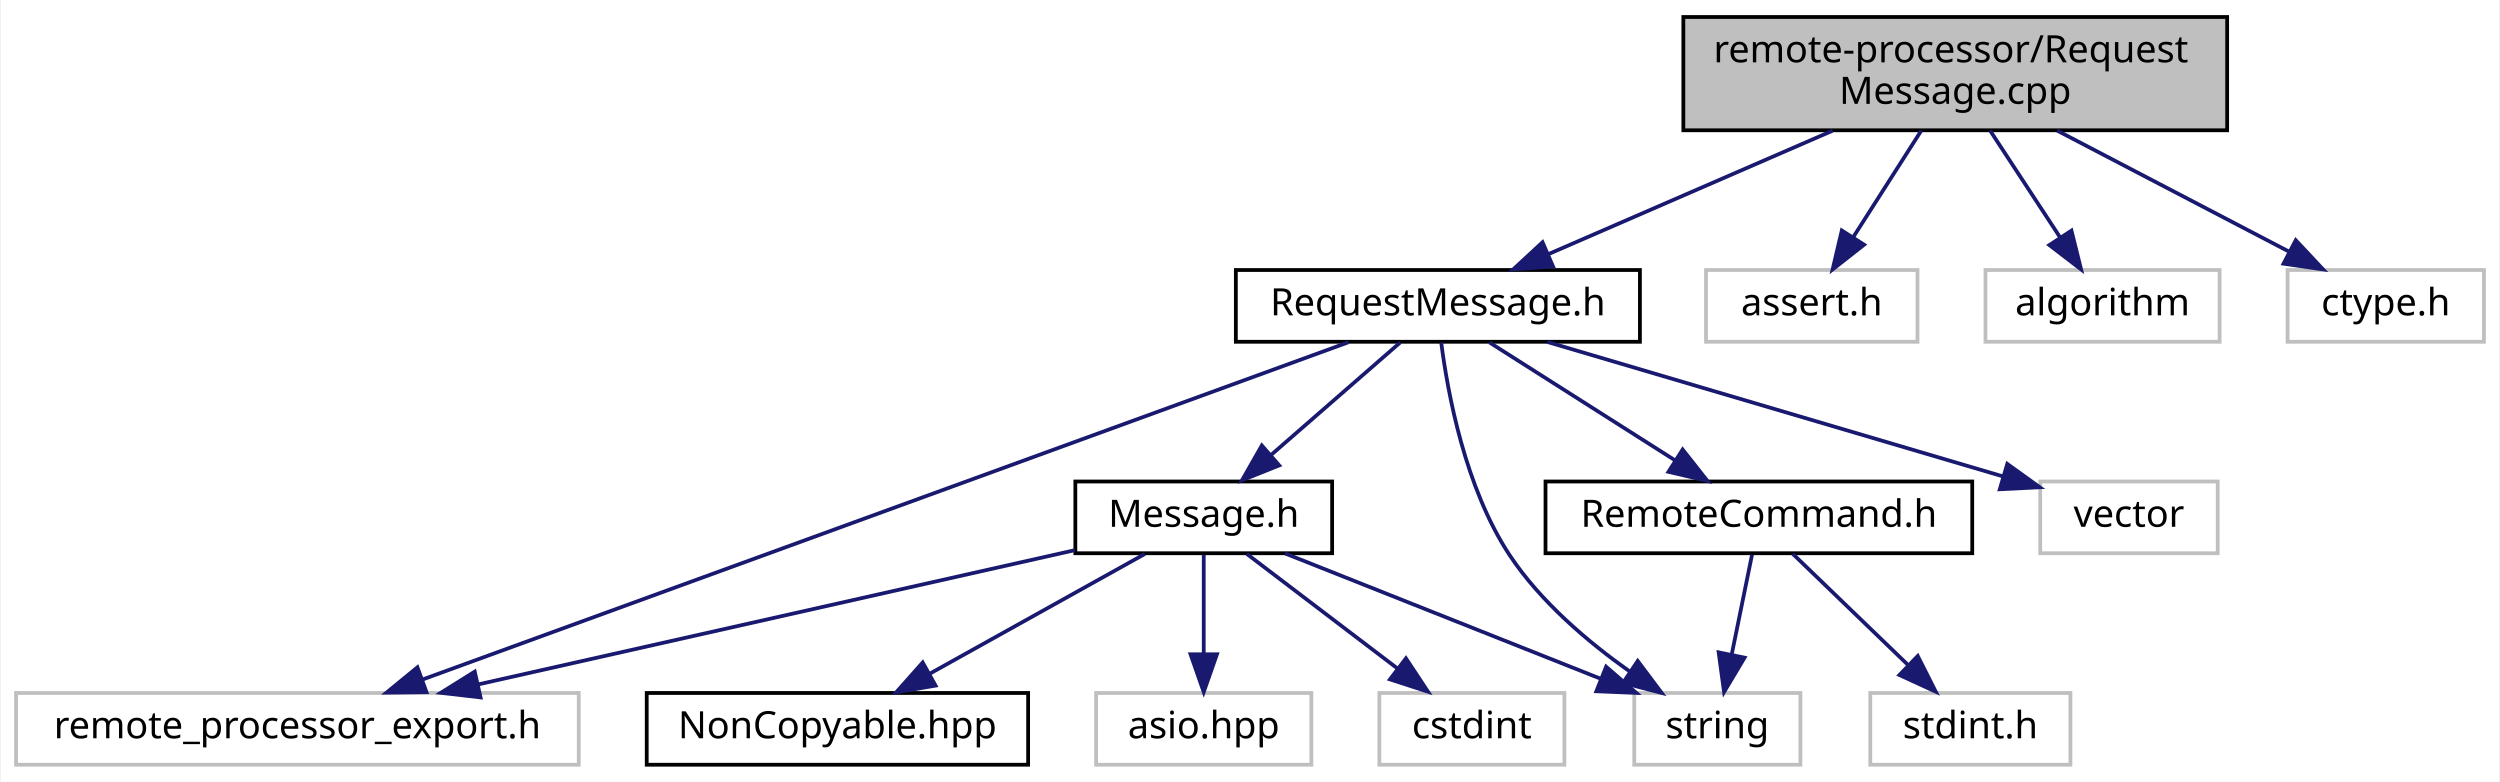
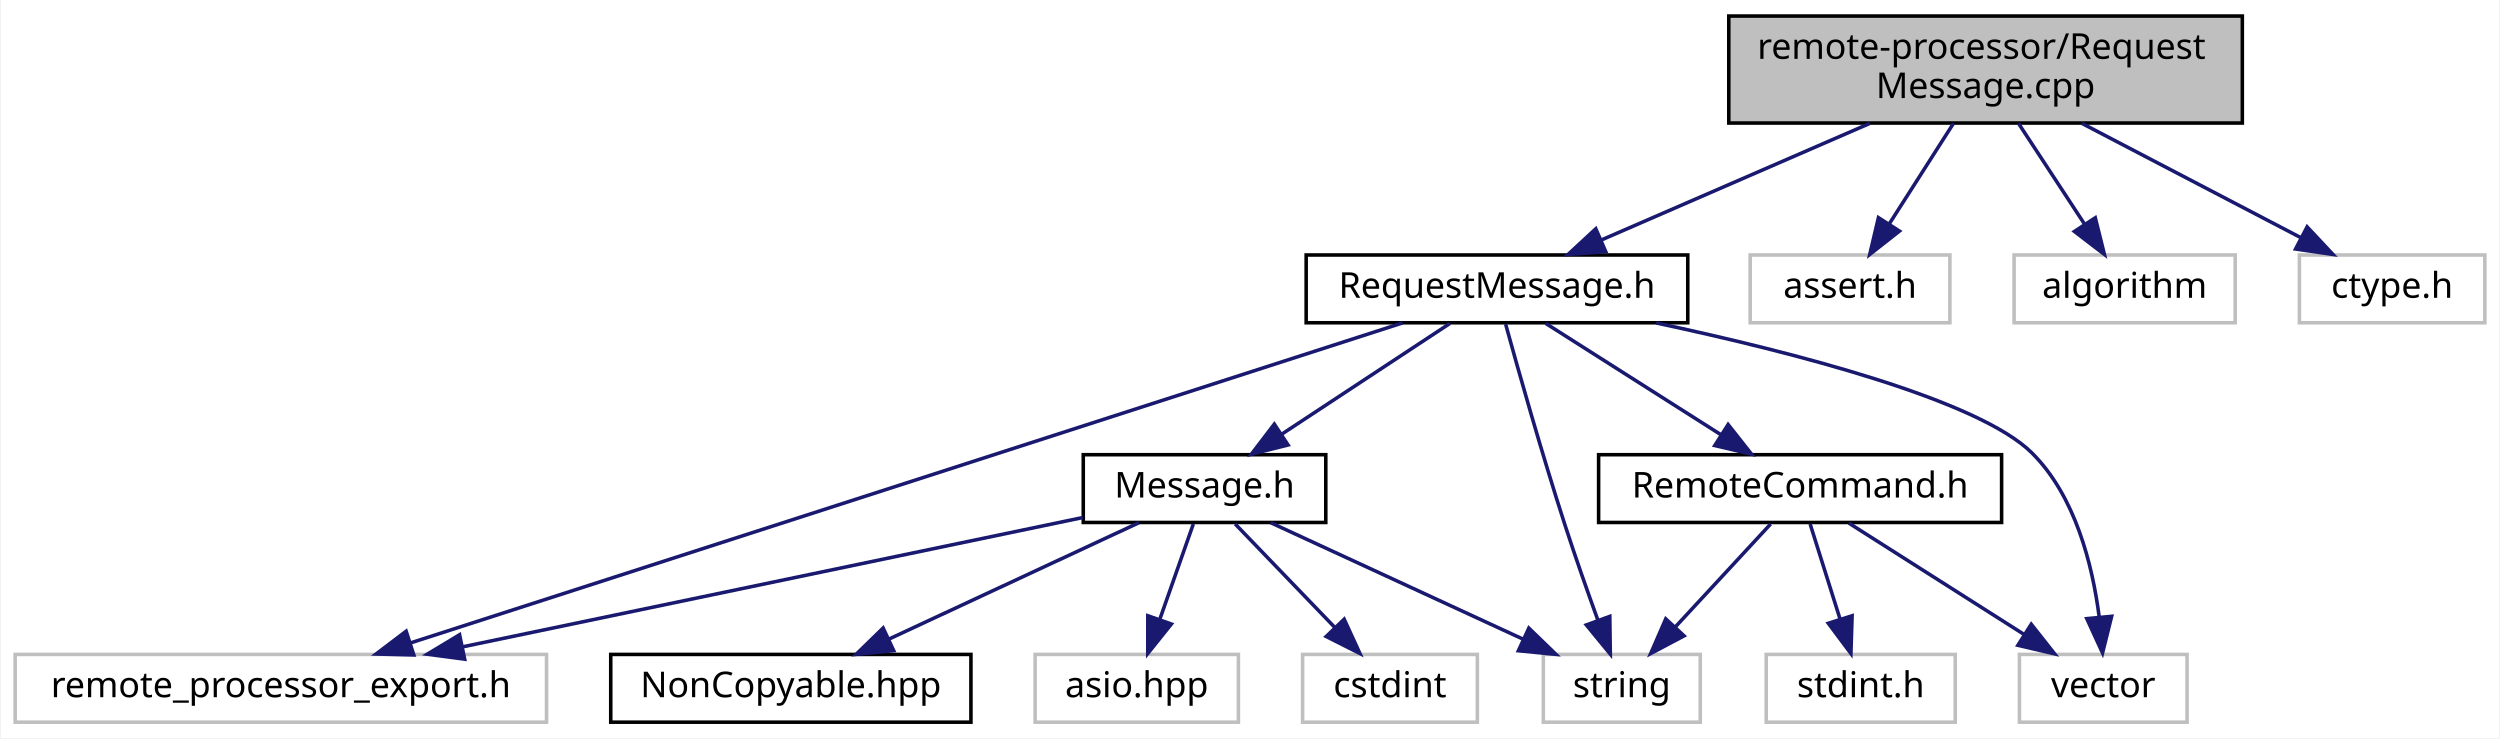
- <svg xmlns="http://www.w3.org/2000/svg" xmlns:xlink="http://www.w3.org/1999/xlink" width="662pt" height="207pt" viewBox="0.00 0.00 661.50 207.00">
+ <svg xmlns="http://www.w3.org/2000/svg" xmlns:xlink="http://www.w3.org/1999/xlink" width="701pt" height="207pt" viewBox="0.00 0.00 700.50 207.00">
  <g id="graph0" class="graph" transform="scale(1 1) rotate(0) translate(4 203)">
-     <polygon fill="white" stroke="none" points="-4,4 -4,-203 657.5,-203 657.5,4 -4,4" />
+     <polygon fill="white" stroke="none" points="-4,4 -4,-203 696.5,-203 696.5,4 -4,4" />
    <g id="node1" class="node">
-       <polygon fill="#bfbfbf" stroke="black" points="441.5,-168.5 441.5,-198.5 585.5,-198.5 585.5,-168.5 441.5,-168.5" />
-       <text text-anchor="start" x="449.5" y="-186.5" font-family="Verdana" font-size="10.00">remote-processor/Request</text>
-       <text text-anchor="middle" x="513.5" y="-175.5" font-family="Verdana" font-size="10.00">Message.cpp</text>
+       <polygon fill="#bfbfbf" stroke="black" points="480.5,-168.5 480.5,-198.5 624.5,-198.5 624.5,-168.5 480.5,-168.5" />
+       <text text-anchor="start" x="488.5" y="-186.5" font-family="Verdana" font-size="10.00">remote-processor/Request</text>
+       <text text-anchor="middle" x="552.5" y="-175.5" font-family="Verdana" font-size="10.00">Message.cpp</text>
    </g>
    <g id="node2" class="node">
      <g id="a_node2">
        <a xlink:href="RequestMessage_8h.html" target="_top" xlink:title="RequestMessage.h">
-           <polygon fill="white" stroke="black" points="323,-112.5 323,-131.5 430,-131.5 430,-112.5 323,-112.5" />
-           <text text-anchor="middle" x="376.5" y="-119.5" font-family="Verdana" font-size="10.00">RequestMessage.h</text>
+           <polygon fill="white" stroke="black" points="362,-112.5 362,-131.5 469,-131.5 469,-112.5 362,-112.5" />
+           <text text-anchor="middle" x="415.5" y="-119.5" font-family="Verdana" font-size="10.00">RequestMessage.h</text>
        </a>
      </g>
    </g>
    <g id="edge1" class="edge">
-       <path fill="none" stroke="midnightblue" d="M481.033,-168.399C458.149,-158.461 427.766,-145.265 405.656,-135.662" />
-       <polygon fill="midnightblue" stroke="midnightblue" points="407.001,-132.431 396.435,-131.658 404.213,-138.852 407.001,-132.431" />
+       <path fill="none" stroke="midnightblue" d="M520.033,-168.399C497.149,-158.461 466.766,-145.265 444.656,-135.662" />
+       <polygon fill="midnightblue" stroke="midnightblue" points="446.001,-132.431 435.435,-131.658 443.213,-138.852 446.001,-132.431" />
    </g>
    <g id="node12" class="node">
-       <polygon fill="white" stroke="#bfbfbf" points="447.5,-112.5 447.5,-131.5 503.5,-131.5 503.5,-112.5 447.5,-112.5" />
-       <text text-anchor="middle" x="475.5" y="-119.5" font-family="Verdana" font-size="10.00">assert.h</text>
+       <polygon fill="white" stroke="#bfbfbf" points="486.5,-112.5 486.5,-131.5 542.5,-131.5 542.5,-112.5 486.5,-112.5" />
+       <text text-anchor="middle" x="514.5" y="-119.5" font-family="Verdana" font-size="10.00">assert.h</text>
    </g>
-     <g id="edge14" class="edge">
-       <path fill="none" stroke="midnightblue" d="M504.495,-168.399C499.087,-159.932 492.168,-149.099 486.446,-140.139" />
-       <polygon fill="midnightblue" stroke="midnightblue" points="489.362,-138.202 481.029,-131.658 483.462,-141.97 489.362,-138.202" />
+     <g id="edge15" class="edge">
+       <path fill="none" stroke="midnightblue" d="M543.495,-168.399C538.087,-159.932 531.168,-149.099 525.446,-140.139" />
+       <polygon fill="midnightblue" stroke="midnightblue" points="528.362,-138.202 520.029,-131.658 522.462,-141.97 528.362,-138.202" />
    </g>
    <g id="node13" class="node">
-       <polygon fill="white" stroke="#bfbfbf" points="521.5,-112.5 521.5,-131.5 583.5,-131.5 583.5,-112.5 521.5,-112.5" />
-       <text text-anchor="middle" x="552.5" y="-119.5" font-family="Verdana" font-size="10.00">algorithm</text>
+       <polygon fill="white" stroke="#bfbfbf" points="560.5,-112.5 560.5,-131.5 622.5,-131.5 622.5,-112.5 560.5,-112.5" />
+       <text text-anchor="middle" x="591.5" y="-119.5" font-family="Verdana" font-size="10.00">algorithm</text>
    </g>
-     <g id="edge15" class="edge">
-       <path fill="none" stroke="midnightblue" d="M522.742,-168.399C528.293,-159.932 535.393,-149.099 541.266,-140.139" />
-       <polygon fill="midnightblue" stroke="midnightblue" points="544.27,-141.94 546.825,-131.658 538.416,-138.103 544.27,-141.94" />
+     <g id="edge16" class="edge">
+       <path fill="none" stroke="midnightblue" d="M561.742,-168.399C567.293,-159.932 574.393,-149.099 580.266,-140.139" />
+       <polygon fill="midnightblue" stroke="midnightblue" points="583.27,-141.94 585.825,-131.658 577.416,-138.103 583.27,-141.94" />
    </g>
    <g id="node14" class="node">
-       <polygon fill="white" stroke="#bfbfbf" points="601.5,-112.5 601.5,-131.5 653.5,-131.5 653.5,-112.5 601.5,-112.5" />
-       <text text-anchor="middle" x="627.5" y="-119.5" font-family="Verdana" font-size="10.00">ctype.h</text>
+       <polygon fill="white" stroke="#bfbfbf" points="640.5,-112.5 640.5,-131.5 692.5,-131.5 692.5,-112.5 640.5,-112.5" />
+       <text text-anchor="middle" x="666.5" y="-119.5" font-family="Verdana" font-size="10.00">ctype.h</text>
    </g>
-     <g id="edge16" class="edge">
-       <path fill="none" stroke="midnightblue" d="M540.516,-168.399C559.131,-158.684 583.71,-145.855 601.991,-136.314" />
-       <polygon fill="midnightblue" stroke="midnightblue" points="603.666,-139.388 610.912,-131.658 600.427,-133.182 603.666,-139.388" />
+     <g id="edge17" class="edge">
+       <path fill="none" stroke="midnightblue" d="M579.516,-168.399C598.131,-158.684 622.71,-145.855 640.991,-136.314" />
+       <polygon fill="midnightblue" stroke="midnightblue" points="642.666,-139.388 649.912,-131.658 639.427,-133.182 642.666,-139.388" />
    </g>
    <g id="node3" class="node">
      <polygon fill="white" stroke="#bfbfbf" points="0,-0.5 0,-19.5 149,-19.5 149,-0.5 0,-0.5" />
      <text text-anchor="middle" x="74.5" y="-7.5" font-family="Verdana" font-size="10.00">remote_processor_export.h</text>
    </g>
    <g id="edge2" class="edge">
-       <path fill="none" stroke="midnightblue" d="M352.803,-112.368C299.325,-92.89 169.161,-45.479 107.69,-23.089" />
-       <polygon fill="midnightblue" stroke="midnightblue" points="108.681,-19.725 98.087,-19.591 106.286,-26.303 108.681,-19.725" />
+       <path fill="none" stroke="midnightblue" d="M389.026,-112.46C328.472,-92.926 179.784,-44.963 110.776,-22.702" />
+       <polygon fill="midnightblue" stroke="midnightblue" points="111.784,-19.349 101.192,-19.61 109.635,-26.012 111.784,-19.349" />
    </g>
    <g id="node4" class="node">
      <g id="a_node4">
        <a xlink:href="Message_8h.html" target="_top" xlink:title="Message.h">
-           <polygon fill="white" stroke="black" points="280.5,-56.5 280.5,-75.5 348.5,-75.5 348.5,-56.5 280.5,-56.5" />
-           <text text-anchor="middle" x="314.5" y="-63.5" font-family="Verdana" font-size="10.00">Message.h</text>
+           <polygon fill="white" stroke="black" points="299.5,-56.5 299.5,-75.5 367.5,-75.5 367.5,-56.5 299.5,-56.5" />
+           <text text-anchor="middle" x="333.5" y="-63.5" font-family="Verdana" font-size="10.00">Message.h</text>
        </a>
      </g>
    </g>
    <g id="edge3" class="edge">
-       <path fill="none" stroke="midnightblue" d="M366.539,-112.324C357.373,-104.341 343.563,-92.313 332.472,-82.653" />
-       <polygon fill="midnightblue" stroke="midnightblue" points="334.482,-79.762 324.643,-75.834 329.885,-85.041 334.482,-79.762" />
+       <path fill="none" stroke="midnightblue" d="M402.325,-112.324C389.653,-103.979 370.267,-91.212 355.294,-81.352" />
+       <polygon fill="midnightblue" stroke="midnightblue" points="356.919,-78.231 346.642,-75.654 353.069,-84.078 356.919,-78.231" />
    </g>
    <g id="node7" class="node">
      <polygon fill="white" stroke="#bfbfbf" points="428.5,-0.5 428.5,-19.5 472.5,-19.5 472.5,-0.5 428.5,-0.5" />
      <text text-anchor="middle" x="450.5" y="-7.5" font-family="Verdana" font-size="10.00">string</text>
    </g>
-     <g id="edge13" class="edge">
-       <path fill="none" stroke="midnightblue" d="M377.384,-112.319C379.069,-99.168 383.689,-73.843 395.5,-56 403.668,-43.661 416.254,-33.007 427.327,-25.166" />
-       <polygon fill="midnightblue" stroke="midnightblue" points="429.414,-27.981 435.769,-19.504 425.514,-22.168 429.414,-27.981" />
+     <g id="edge14" class="edge">
+       <path fill="none" stroke="midnightblue" d="M417.922,-112.12C421.388,-99.558 428.056,-75.911 434.5,-56 437.376,-47.114 440.819,-37.336 443.773,-29.171" />
+       <polygon fill="midnightblue" stroke="midnightblue" points="447.134,-30.171 447.285,-19.577 440.56,-27.764 447.134,-30.171" />
    </g>
    <g id="node9" class="node">
      <g id="a_node9">
        <a xlink:href="RemoteCommand_8h.html" target="_top" xlink:title="RemoteCommand.h">
-           <polygon fill="white" stroke="black" points="405,-56.5 405,-75.5 518,-75.5 518,-56.5 405,-56.5" />
-           <text text-anchor="middle" x="461.5" y="-63.5" font-family="Verdana" font-size="10.00">RemoteCommand.h</text>
+           <polygon fill="white" stroke="black" points="444,-56.5 444,-75.5 557,-75.5 557,-56.5 444,-56.5" />
+           <text text-anchor="middle" x="500.5" y="-63.5" font-family="Verdana" font-size="10.00">RemoteCommand.h</text>
        </a>
      </g>
    </g>
    <g id="edge9" class="edge">
-       <path fill="none" stroke="midnightblue" d="M390.157,-112.324C403.416,-103.9 423.768,-90.971 439.346,-81.074" />
-       <polygon fill="midnightblue" stroke="midnightblue" points="441.313,-83.971 447.877,-75.654 437.56,-78.063 441.313,-83.971" />
+       <path fill="none" stroke="midnightblue" d="M429.157,-112.324C442.416,-103.9 462.768,-90.971 478.346,-81.074" />
+       <polygon fill="midnightblue" stroke="midnightblue" points="480.313,-83.971 486.877,-75.654 476.56,-78.063 480.313,-83.971" />
    </g>
    <g id="node11" class="node">
-       <polygon fill="white" stroke="#bfbfbf" points="536,-56.5 536,-75.5 583,-75.5 583,-56.5 536,-56.5" />
-       <text text-anchor="middle" x="559.5" y="-63.5" font-family="Verdana" font-size="10.00">vector</text>
+       <polygon fill="white" stroke="#bfbfbf" points="562,-0.5 562,-19.5 609,-19.5 609,-0.5 562,-0.5" />
+       <text text-anchor="middle" x="585.5" y="-7.5" font-family="Verdana" font-size="10.00">vector</text>
    </g>
-     <g id="edge12" class="edge">
-       <path fill="none" stroke="midnightblue" d="M405.497,-112.444C438.336,-102.753 491.749,-86.992 526.25,-76.811" />
-       <polygon fill="midnightblue" stroke="midnightblue" points="527.276,-80.158 535.876,-73.971 525.294,-73.444 527.276,-80.158" />
+     <g id="edge13" class="edge">
+       <path fill="none" stroke="midnightblue" d="M460.14,-112.447C498.713,-104.212 550.548,-90.847 565.5,-76 577.664,-63.922 582.463,-44.636 584.339,-30.204" />
+       <polygon fill="midnightblue" stroke="midnightblue" points="587.857,-30.182 585.302,-19.9 580.887,-29.531 587.857,-30.182" />
    </g>
    <g id="edge8" class="edge">
-       <path fill="none" stroke="midnightblue" d="M280.369,-57.321C239.014,-48.016 169.088,-32.282 122.363,-21.769" />
-       <polygon fill="midnightblue" stroke="midnightblue" points="122.998,-18.325 112.473,-19.544 121.461,-25.154 122.998,-18.325" />
+       <path fill="none" stroke="midnightblue" d="M299.374,-57.885C254.946,-48.622 176.911,-32.352 125.458,-21.625" />
+       <polygon fill="midnightblue" stroke="midnightblue" points="126.044,-18.171 115.54,-19.557 124.615,-25.024 126.044,-18.171" />
    </g>
    <g id="node5" class="node">
      <g id="a_node5">
        <a xlink:href="NonCopyable_8hpp.html" target="_top" xlink:title="NonCopyable.hpp">
          <polygon fill="white" stroke="black" points="167,-0.5 167,-19.5 268,-19.5 268,-0.5 167,-0.5" />
          <text text-anchor="middle" x="217.5" y="-7.5" font-family="Verdana" font-size="10.00">NonCopyable.hpp</text>
        </a>
      </g>
    </g>
    <g id="edge4" class="edge">
-       <path fill="none" stroke="midnightblue" d="M298.915,-56.324C283.501,-47.743 259.688,-34.486 241.79,-24.522" />
-       <polygon fill="midnightblue" stroke="midnightblue" points="243.486,-21.461 233.046,-19.654 240.081,-27.577 243.486,-21.461" />
+       <path fill="none" stroke="midnightblue" d="M315.119,-56.444C296.284,-47.675 266.769,-33.935 245.121,-23.858" />
+       <polygon fill="midnightblue" stroke="midnightblue" points="246.338,-20.564 235.795,-19.516 243.383,-26.91 246.338,-20.564" />
    </g>
    <g id="node6" class="node">
      <polygon fill="white" stroke="#bfbfbf" points="286,-0.5 286,-19.5 343,-19.5 343,-0.5 286,-0.5" />
      <text text-anchor="middle" x="314.5" y="-7.5" font-family="Verdana" font-size="10.00">asio.hpp</text>
    </g>
    <g id="edge5" class="edge">
-       <path fill="none" stroke="midnightblue" d="M314.5,-56.083C314.5,-49.006 314.5,-38.861 314.5,-29.986" />
-       <polygon fill="midnightblue" stroke="midnightblue" points="318,-29.751 314.5,-19.751 311,-29.751 318,-29.751" />
+       <path fill="none" stroke="midnightblue" d="M330.363,-56.083C327.817,-48.849 324.144,-38.409 320.973,-29.397" />
+       <polygon fill="midnightblue" stroke="midnightblue" points="324.2,-28.023 317.579,-19.751 317.597,-30.346 324.2,-28.023" />
    </g>
    <g id="edge6" class="edge">
-       <path fill="none" stroke="midnightblue" d="M336.05,-56.444C358.531,-47.517 393.988,-33.439 419.48,-23.317" />
-       <polygon fill="midnightblue" stroke="midnightblue" points="421.049,-26.46 429.051,-19.516 418.465,-19.954 421.049,-26.46" />
+       <path fill="none" stroke="midnightblue" d="M352.039,-56.444C371.123,-47.636 401.075,-33.812 422.936,-23.722" />
+       <polygon fill="midnightblue" stroke="midnightblue" points="424.435,-26.885 432.048,-19.516 421.501,-20.529 424.435,-26.885" />
    </g>
    <g id="node8" class="node">
      <polygon fill="white" stroke="#bfbfbf" points="361,-0.5 361,-19.5 410,-19.5 410,-0.5 361,-0.5" />
      <text text-anchor="middle" x="385.5" y="-7.5" font-family="Verdana" font-size="10.00">cstdint</text>
    </g>
    <g id="edge7" class="edge">
-       <path fill="none" stroke="midnightblue" d="M325.907,-56.324C336.609,-48.185 352.841,-35.84 365.663,-26.087" />
-       <polygon fill="midnightblue" stroke="midnightblue" points="368.044,-28.673 373.885,-19.834 363.807,-23.102 368.044,-28.673" />
+       <path fill="none" stroke="midnightblue" d="M342.087,-56.083C349.659,-48.219 360.878,-36.569 370.014,-27.081" />
+       <polygon fill="midnightblue" stroke="midnightblue" points="372.658,-29.382 377.073,-19.751 367.615,-24.527 372.658,-29.382" />
    </g>
-     <g id="edge11" class="edge">
-       <path fill="none" stroke="midnightblue" d="M459.684,-56.083C458.226,-48.927 456.129,-38.635 454.307,-29.691" />
-       <polygon fill="midnightblue" stroke="midnightblue" points="457.708,-28.851 452.283,-19.751 450.849,-30.248 457.708,-28.851" />
+     <g id="edge12" class="edge">
+       <path fill="none" stroke="midnightblue" d="M492.244,-56.083C485.035,-48.298 474.39,-36.801 465.654,-27.366" />
+       <polygon fill="midnightblue" stroke="midnightblue" points="467.965,-24.711 458.603,-19.751 462.829,-29.467 467.965,-24.711" />
    </g>
    <g id="node10" class="node">
      <polygon fill="white" stroke="#bfbfbf" points="491,-0.5 491,-19.5 544,-19.5 544,-0.5 491,-0.5" />
      <text text-anchor="middle" x="517.5" y="-7.5" font-family="Verdana" font-size="10.00">stdint.h</text>
    </g>
    <g id="edge10" class="edge">
-       <path fill="none" stroke="midnightblue" d="M470.497,-56.324C478.694,-48.42 491.006,-36.548 500.972,-26.938" />
-       <polygon fill="midnightblue" stroke="midnightblue" points="503.57,-29.295 508.339,-19.834 498.711,-24.256 503.57,-29.295" />
+       <path fill="none" stroke="midnightblue" d="M503.307,-56.083C505.585,-48.849 508.871,-38.409 511.708,-29.397" />
+       <polygon fill="midnightblue" stroke="midnightblue" points="515.081,-30.341 514.745,-19.751 508.404,-28.238 515.081,-30.341" />
+     </g>
+     <g id="edge11" class="edge">
+       <path fill="none" stroke="midnightblue" d="M514.157,-56.324C527.416,-47.9 547.768,-34.971 563.346,-25.074" />
+       <polygon fill="midnightblue" stroke="midnightblue" points="565.313,-27.971 571.877,-19.654 561.56,-22.063 565.313,-27.971" />
    </g>
  </g>
</svg>
